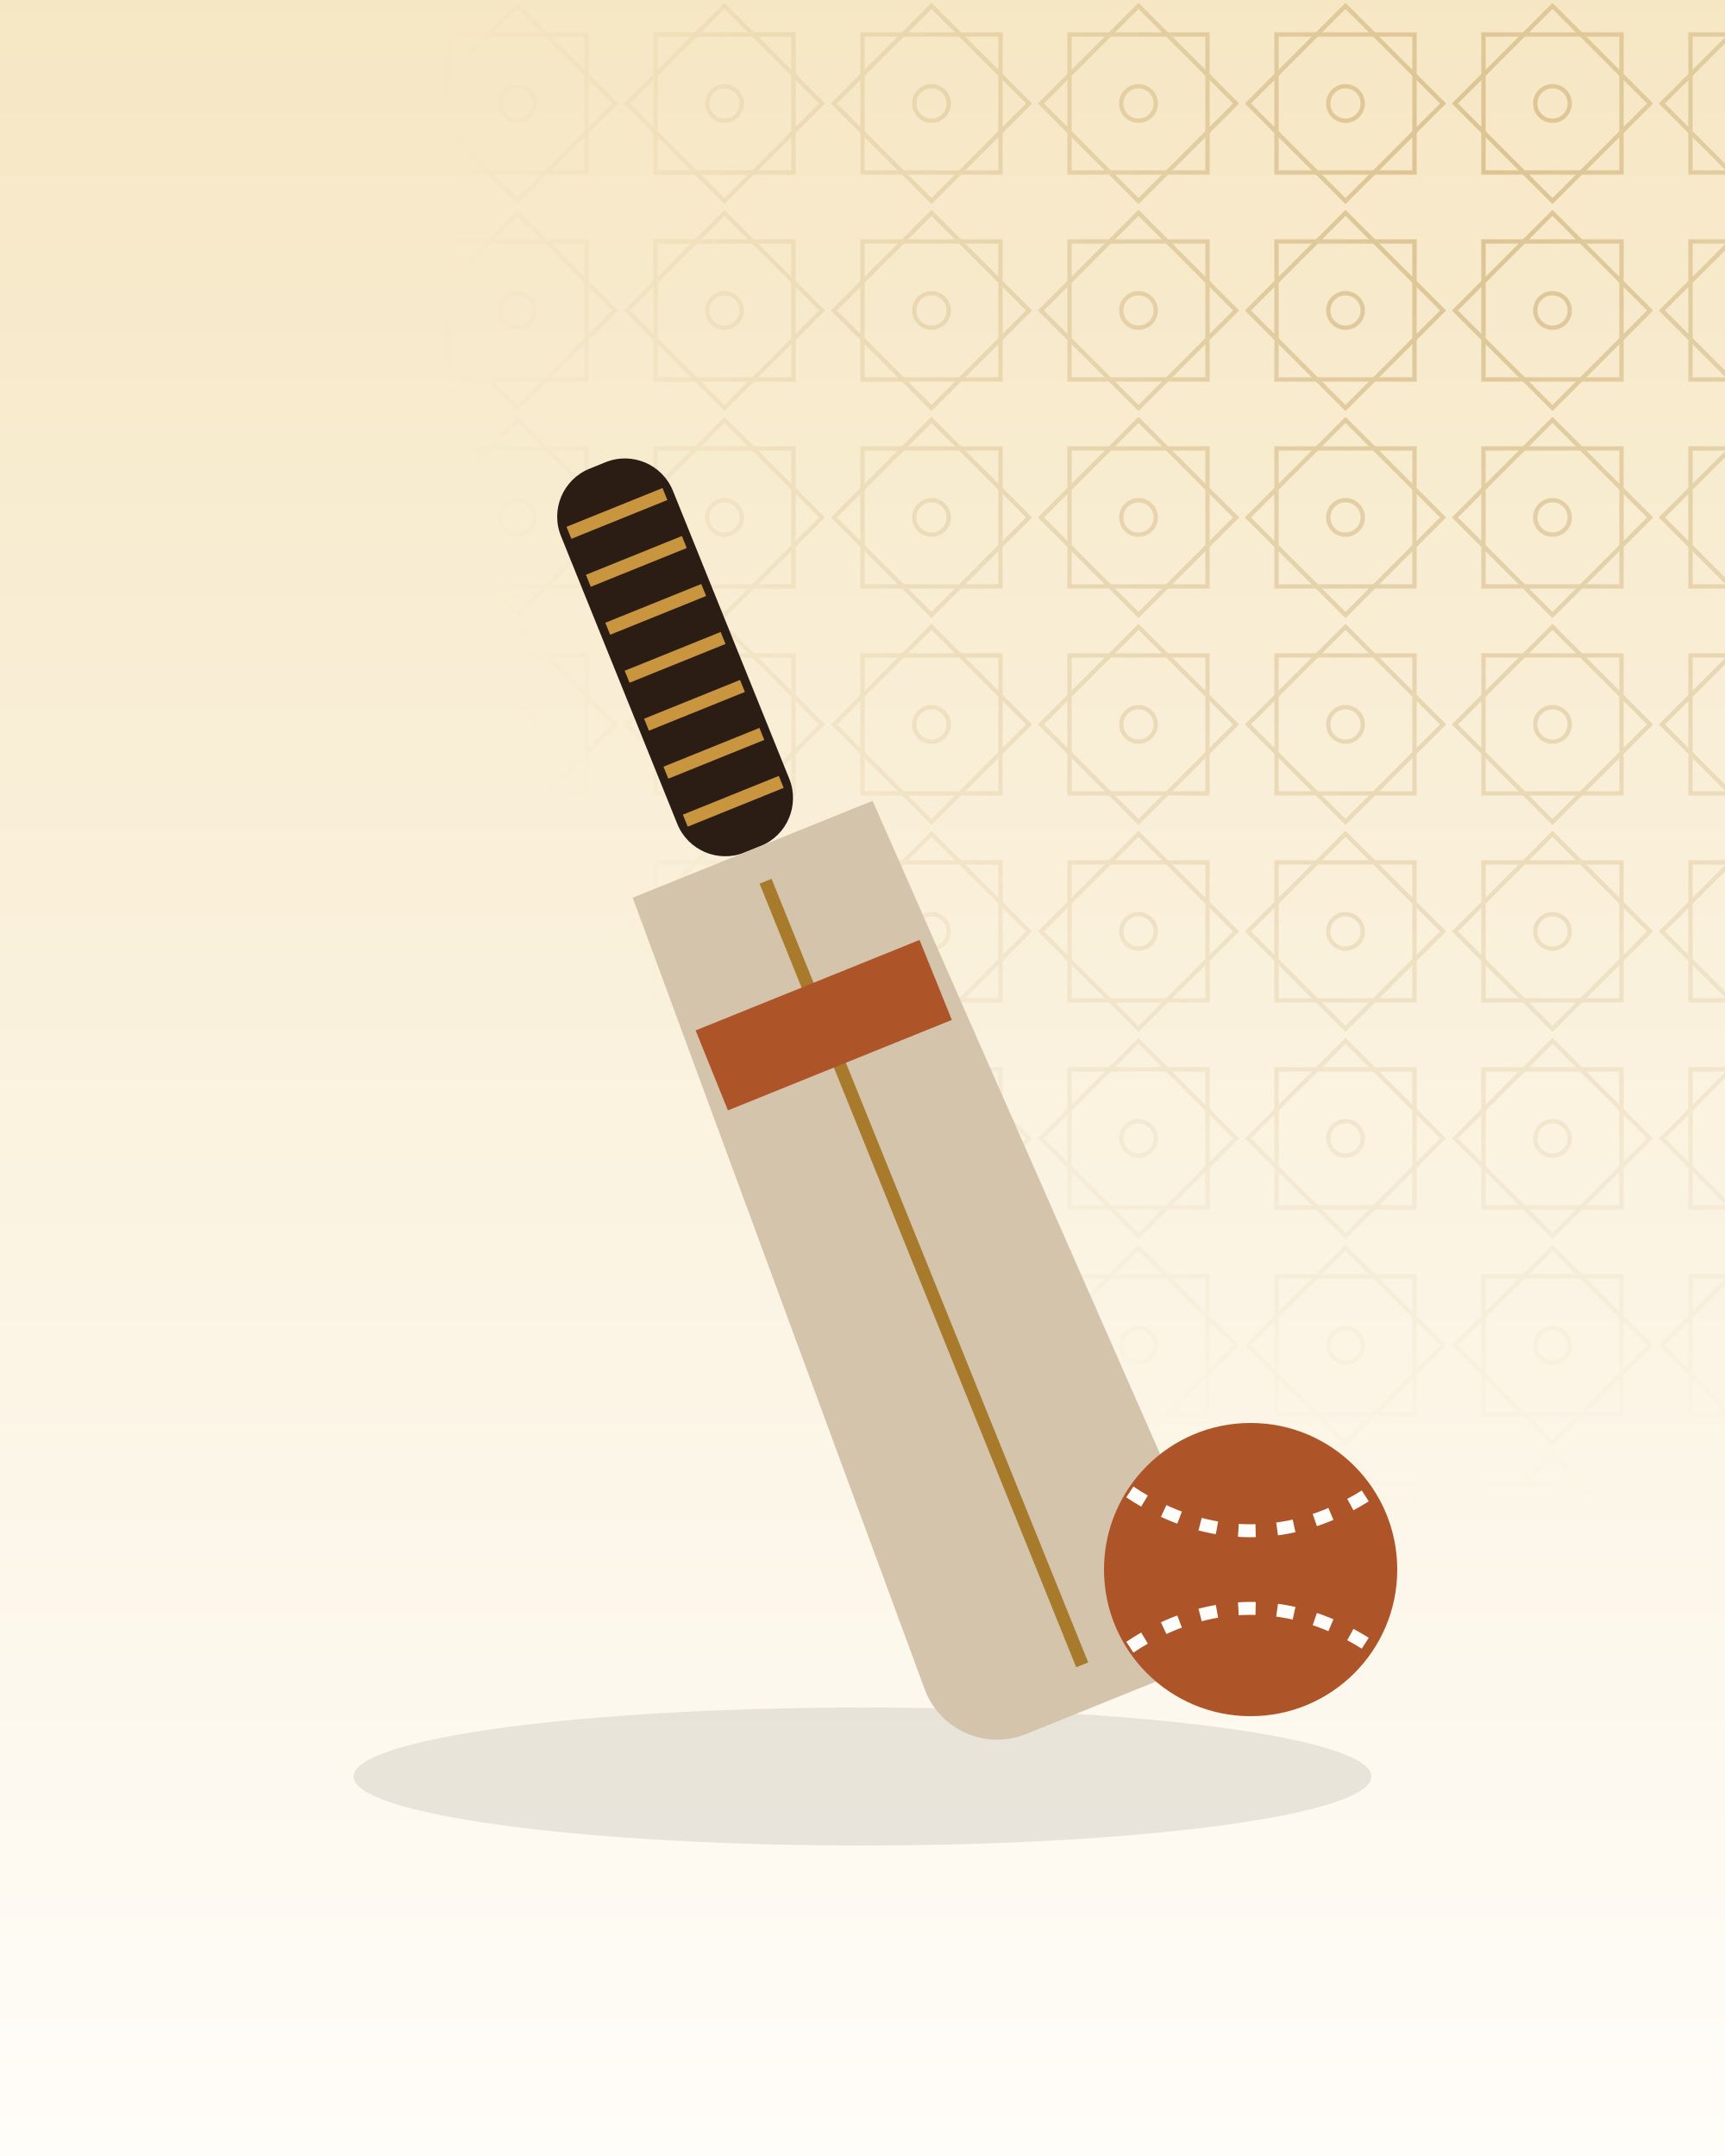
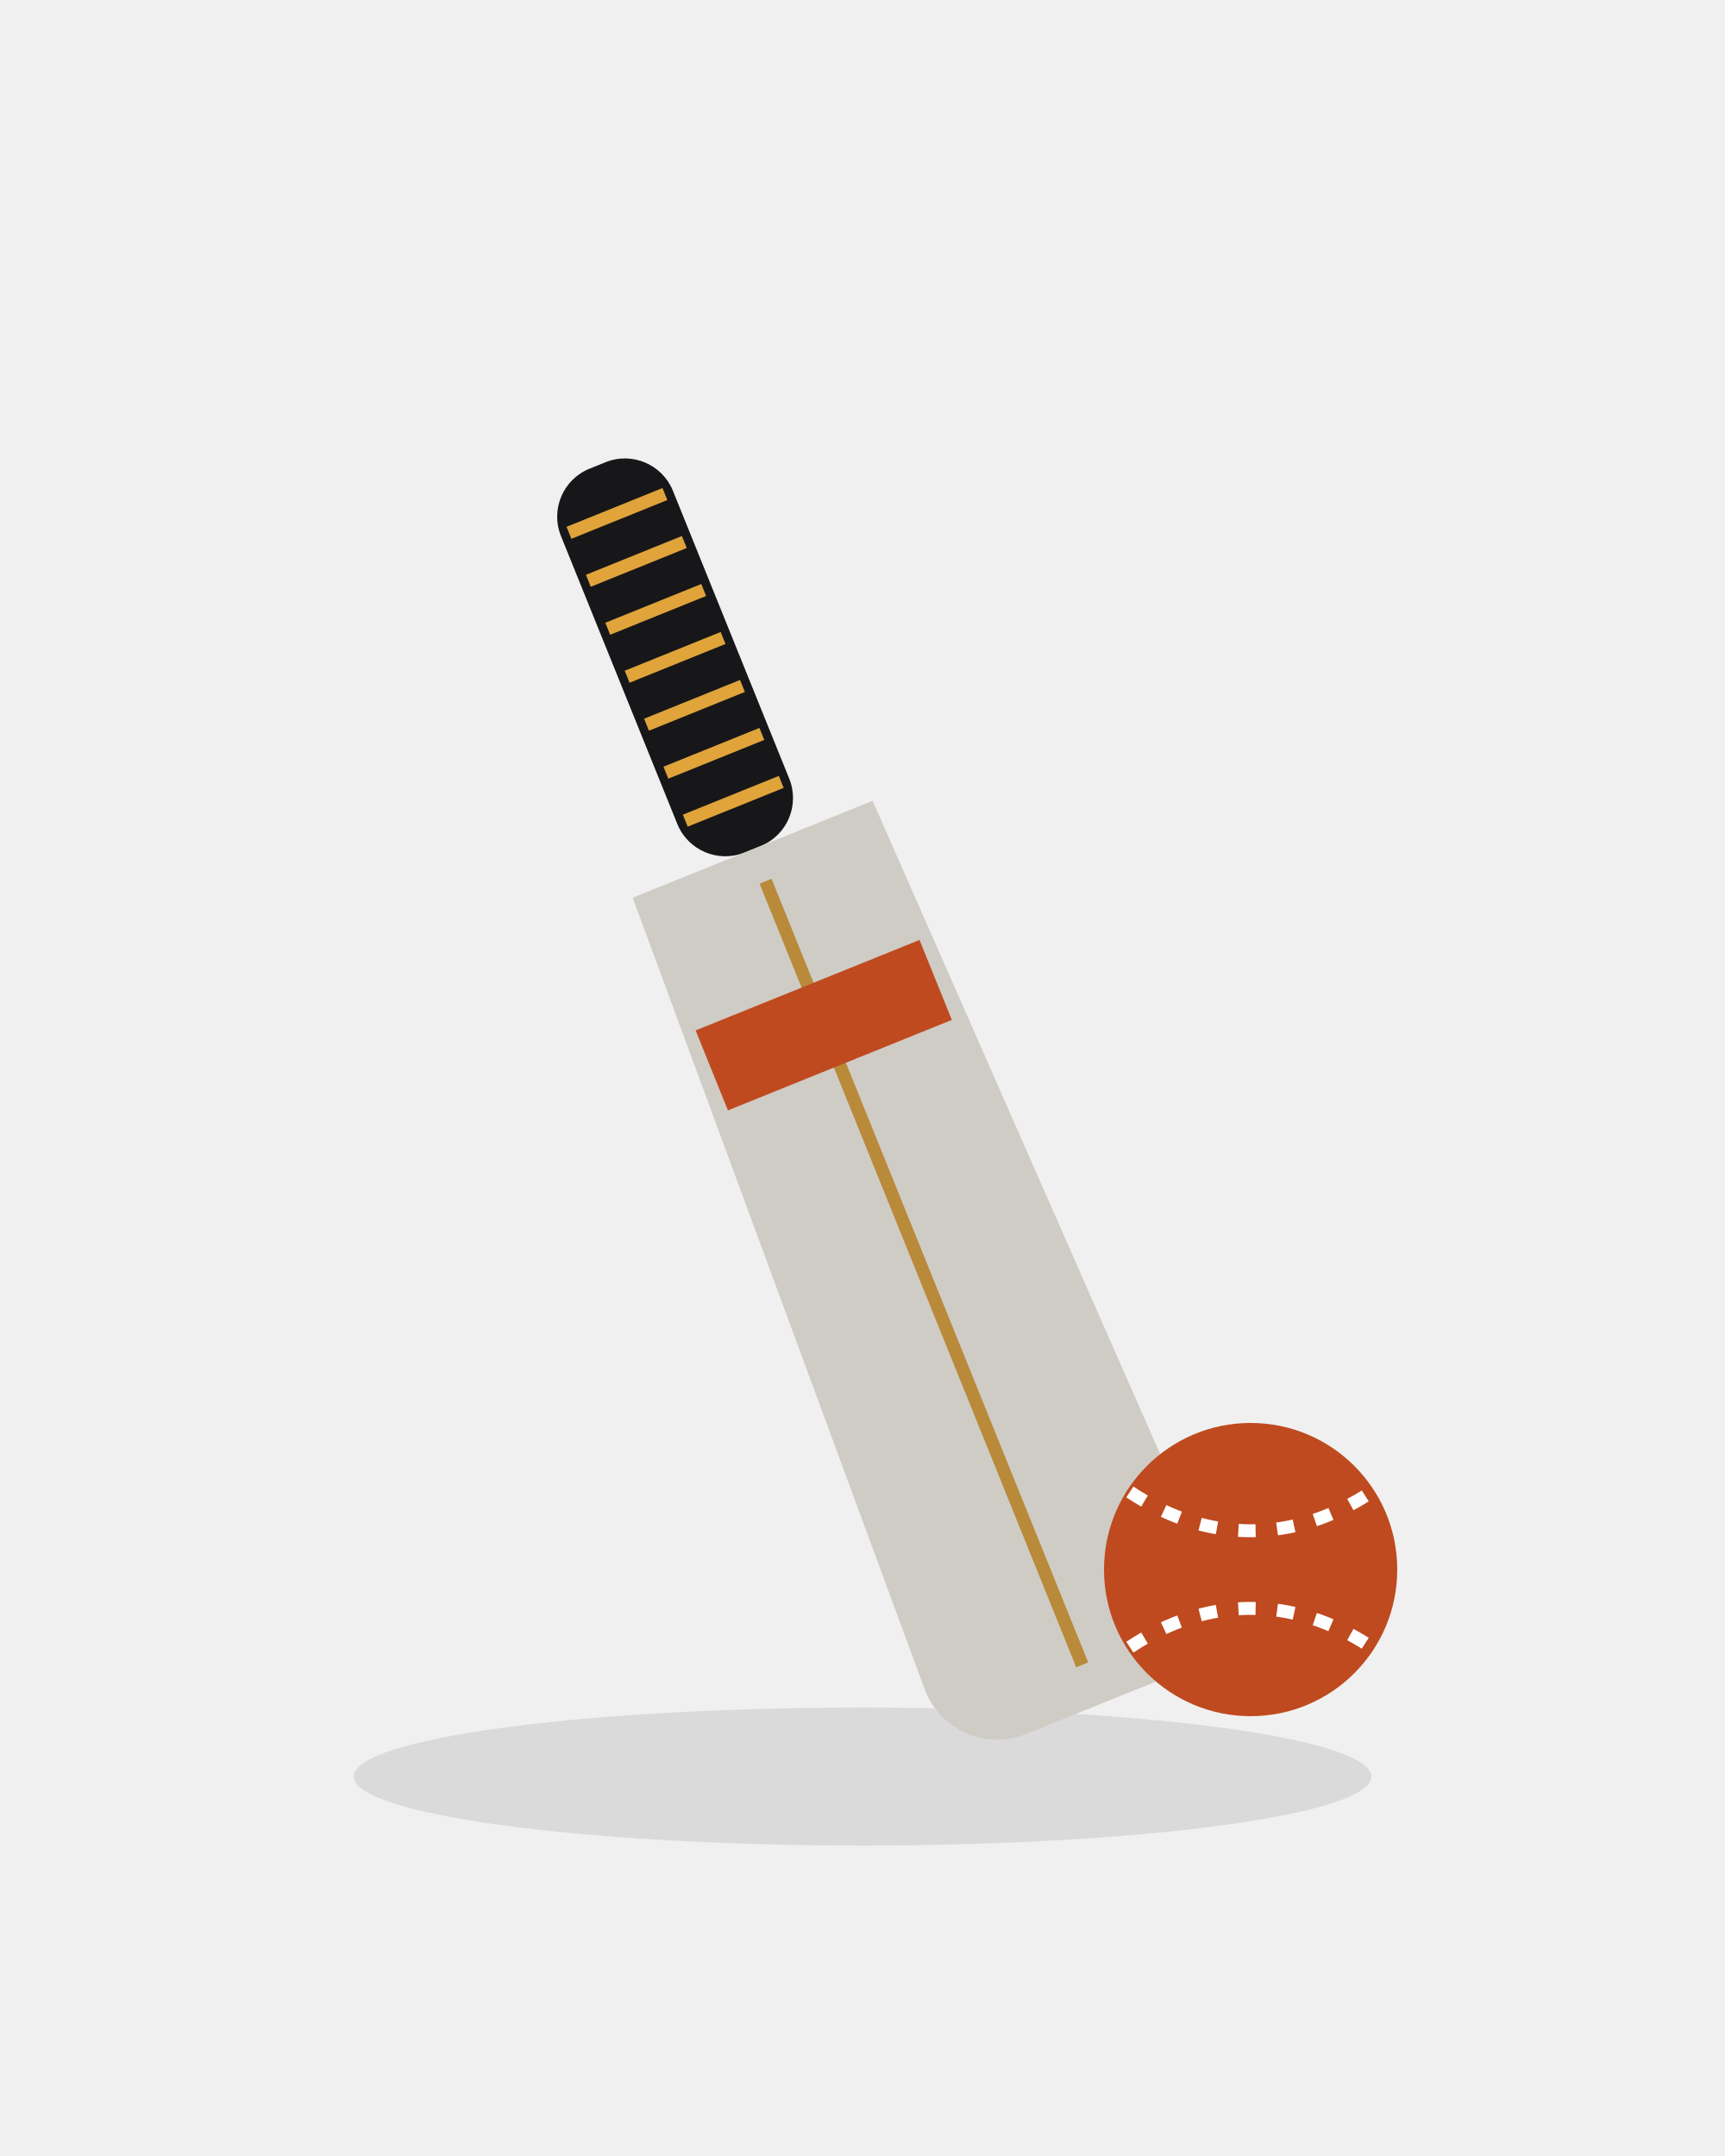
<svg xmlns="http://www.w3.org/2000/svg" viewBox="0 0 400 500" role="img" aria-label="Sports &amp; outdoors — placeholder illustration">
-   <defs>
-     <linearGradient id="bg" x1="0" y1="0" x2="0" y2="1">
-       <stop offset="0" stop-color="#F6E7C4" />
-       <stop offset="1" stop-color="#FFFDF9" />
-     </linearGradient>
-     <pattern id="bp" width="48" height="48" patternUnits="userSpaceOnUse">
-       <g fill="none" stroke="#A87A2C" stroke-width="1" opacity="0.35">
-         <rect x="8" y="8" width="32" height="32" />
-         <rect x="8" y="8" width="32" height="32" transform="rotate(45 24 24)" />
-         <circle cx="24" cy="24" r="4" />
-       </g>
-     </pattern>
-     <radialGradient id="fade" cx="0.85" cy="0.1" r="0.6">
-       <stop offset="0" stop-color="#fff" stop-opacity="1" />
-       <stop offset="1" stop-color="#fff" stop-opacity="0" />
-     </radialGradient>
-     <mask id="m">
-       <rect width="400" height="500" fill="url(#fade)" />
-     </mask>
-   </defs>
-   <rect width="400" height="500" fill="url(#bg)" />
-   <rect width="400" height="500" fill="url(#bp)" mask="url(#m)" />
-   <ellipse cx="200" cy="412" rx="118" ry="16" fill="#2B1D14" opacity="0.10" />
+   <ellipse cx="200" cy="412" rx="118" ry="16" fill="#17171A" opacity="0.10" />
  <g transform="rotate(-22 200 260)">
-     <rect x="186" y="96" width="28" height="96" rx="12" fill="#2B1D14" />
-     <g stroke="#C9963F" stroke-width="3">
+     <rect x="186" y="96" width="28" height="96" rx="12" fill="#17171A" />
+     <g stroke="#E0A43A" stroke-width="3">
      <path d="M188 108h24" />
      <path d="M188 120h24" />
      <path d="M188 132h24" />
      <path d="M188 144h24" />
      <path d="M188 156h24" />
      <path d="M188 168h24" />
      <path d="M188 180h24" />
    </g>
-     <path d="M170 192h60l6 196c0 10-8 18-18 18h-36c-10 0-18-8-18-18z" fill="#D4C4AB" />
-     <path d="M200 200v196" stroke="#A87A2C" stroke-width="3" />
-     <rect x="172" y="226" width="56" height="20" fill="#AE5429" />
+     <path d="M170 192h60l6 196c0 10-8 18-18 18h-36c-10 0-18-8-18-18z" fill="#CFCCC6" />
+     <path d="M200 200v196" stroke="#B98A3A" stroke-width="3" />
+     <rect x="172" y="226" width="56" height="20" fill="#BF4A1F" />
  </g>
-   <circle cx="290" cy="364" r="34" fill="#AE5429" />
-   <path d="M262 346c18 12 38 12 56 0M262 382c18-12 38-12 56 0" fill="none" stroke="#FFFDF9" stroke-width="3" stroke-dasharray="4 5" />
+   <circle cx="290" cy="364" r="34" fill="#BF4A1F" />
+   <path d="M262 346c18 12 38 12 56 0M262 382c18-12 38-12 56 0" fill="none" stroke="#FFFFFF" stroke-width="3" stroke-dasharray="4 5" />
</svg>
